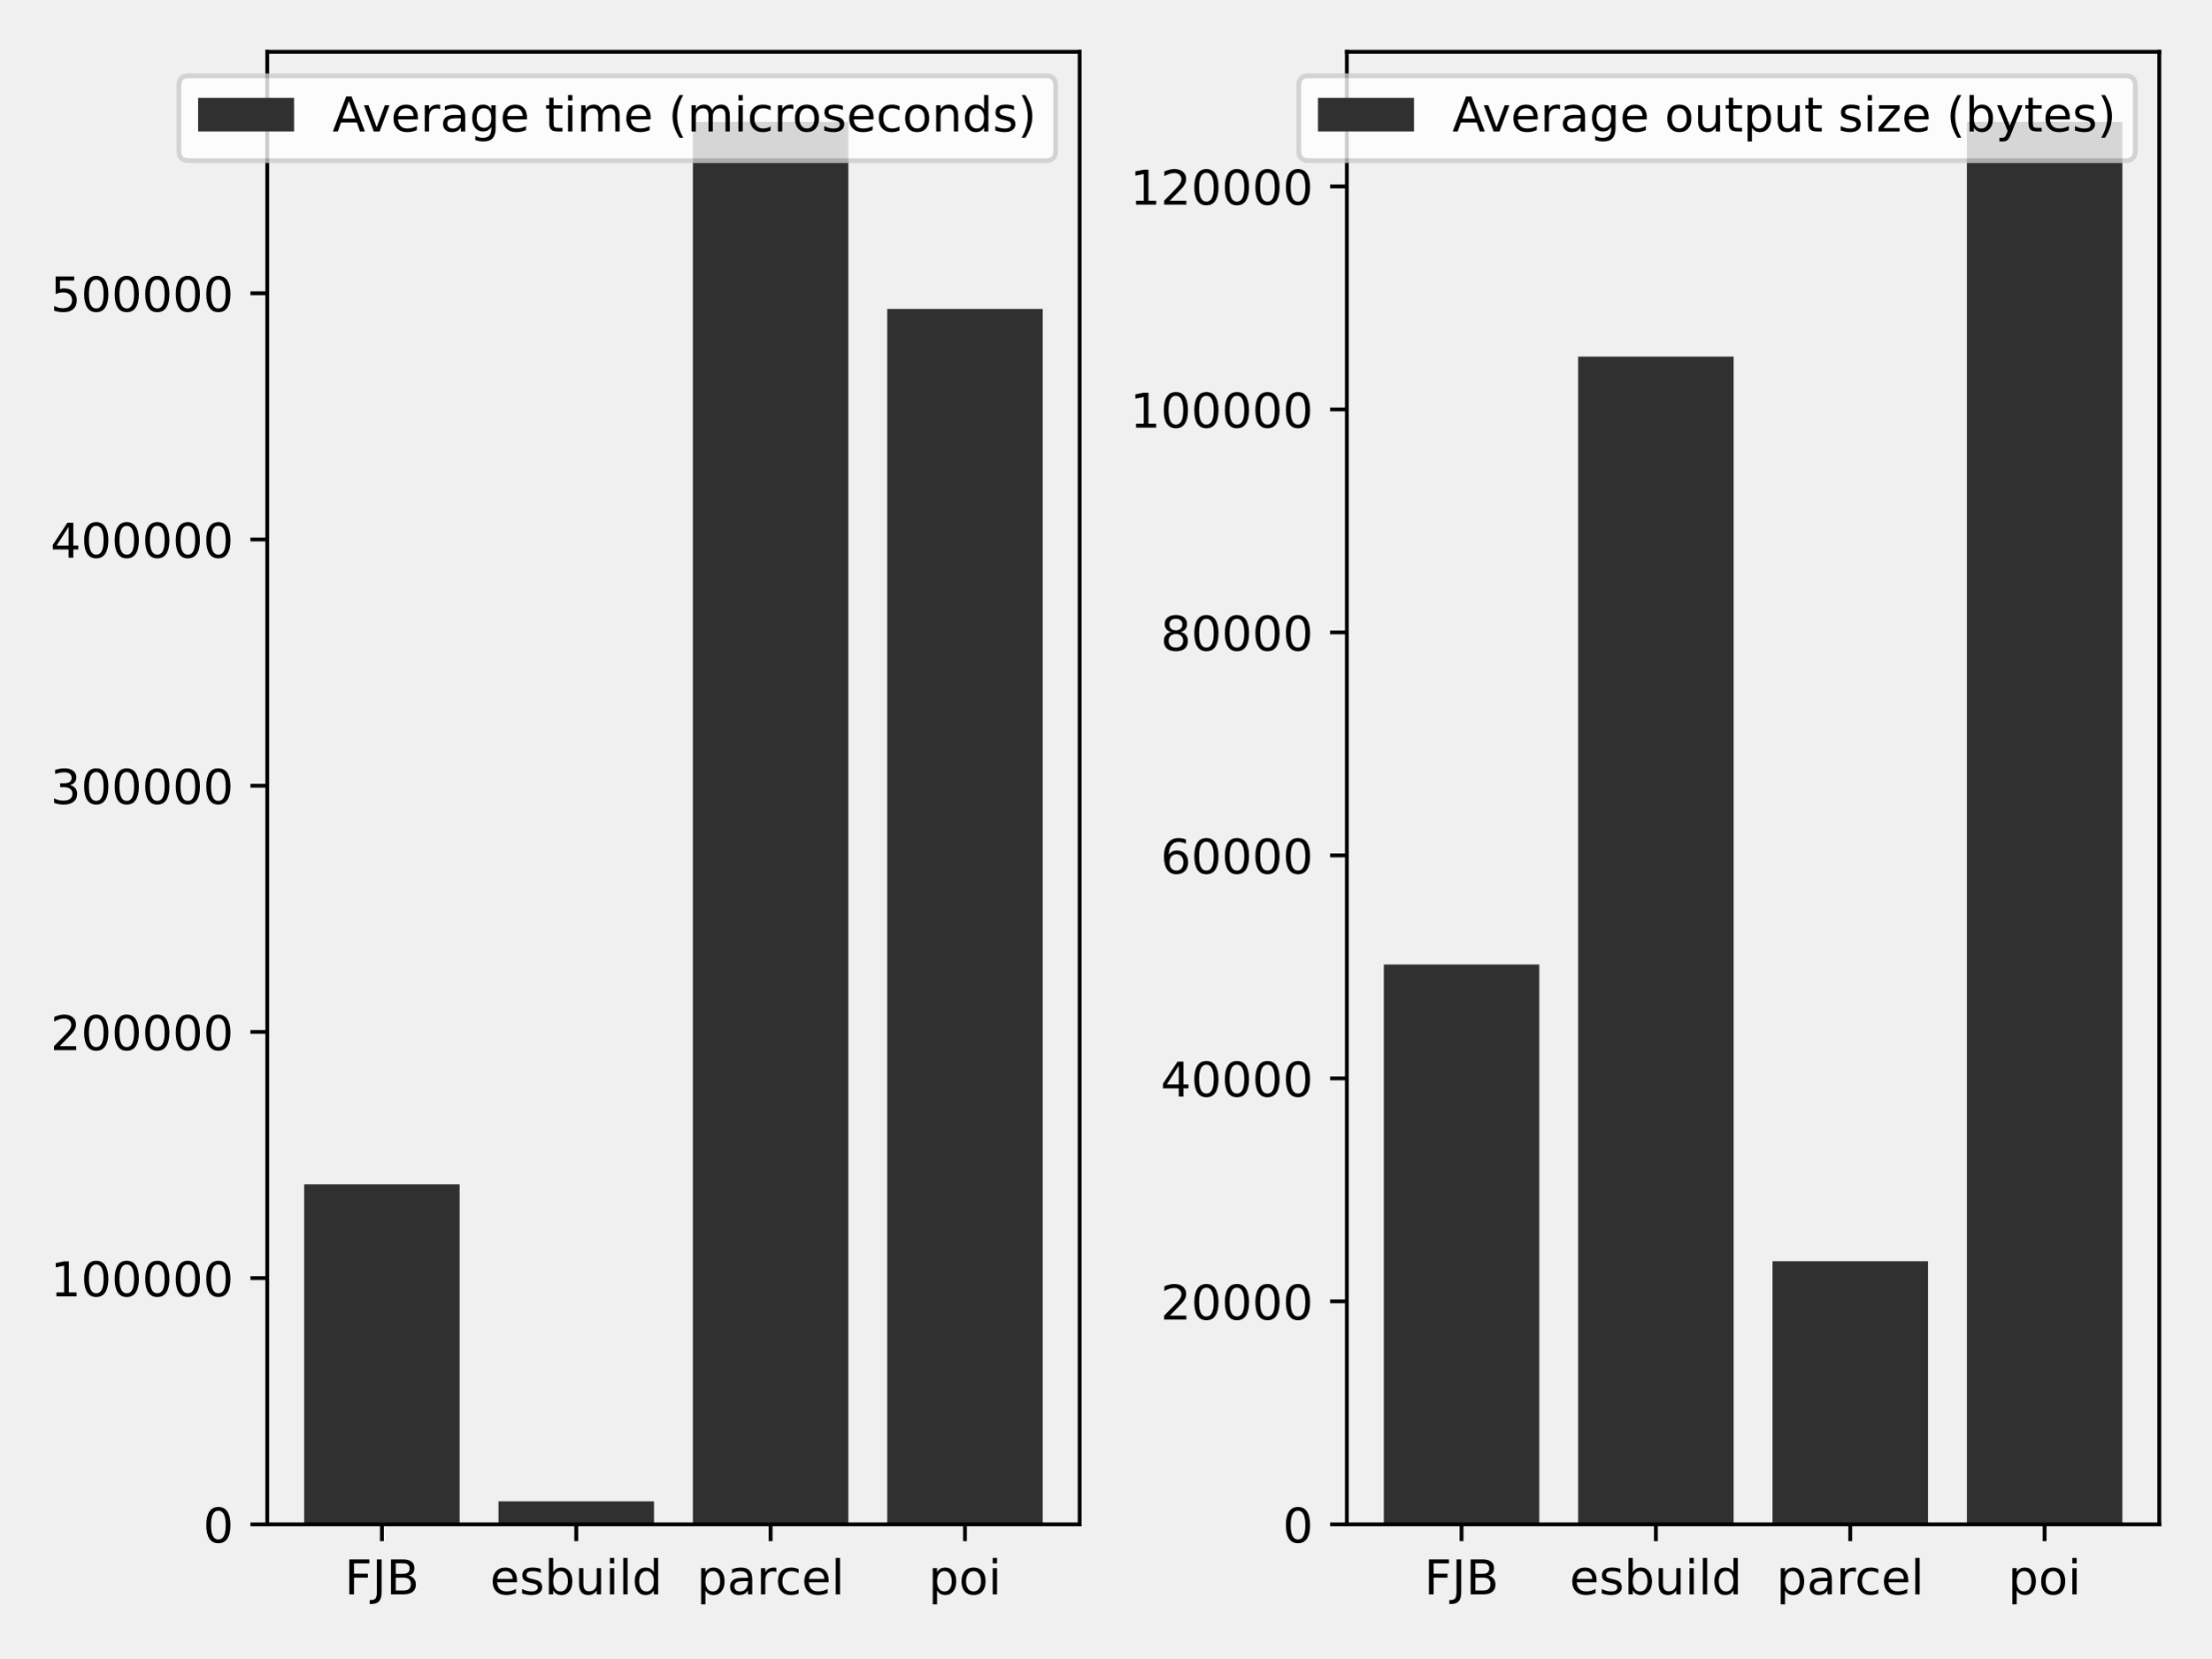
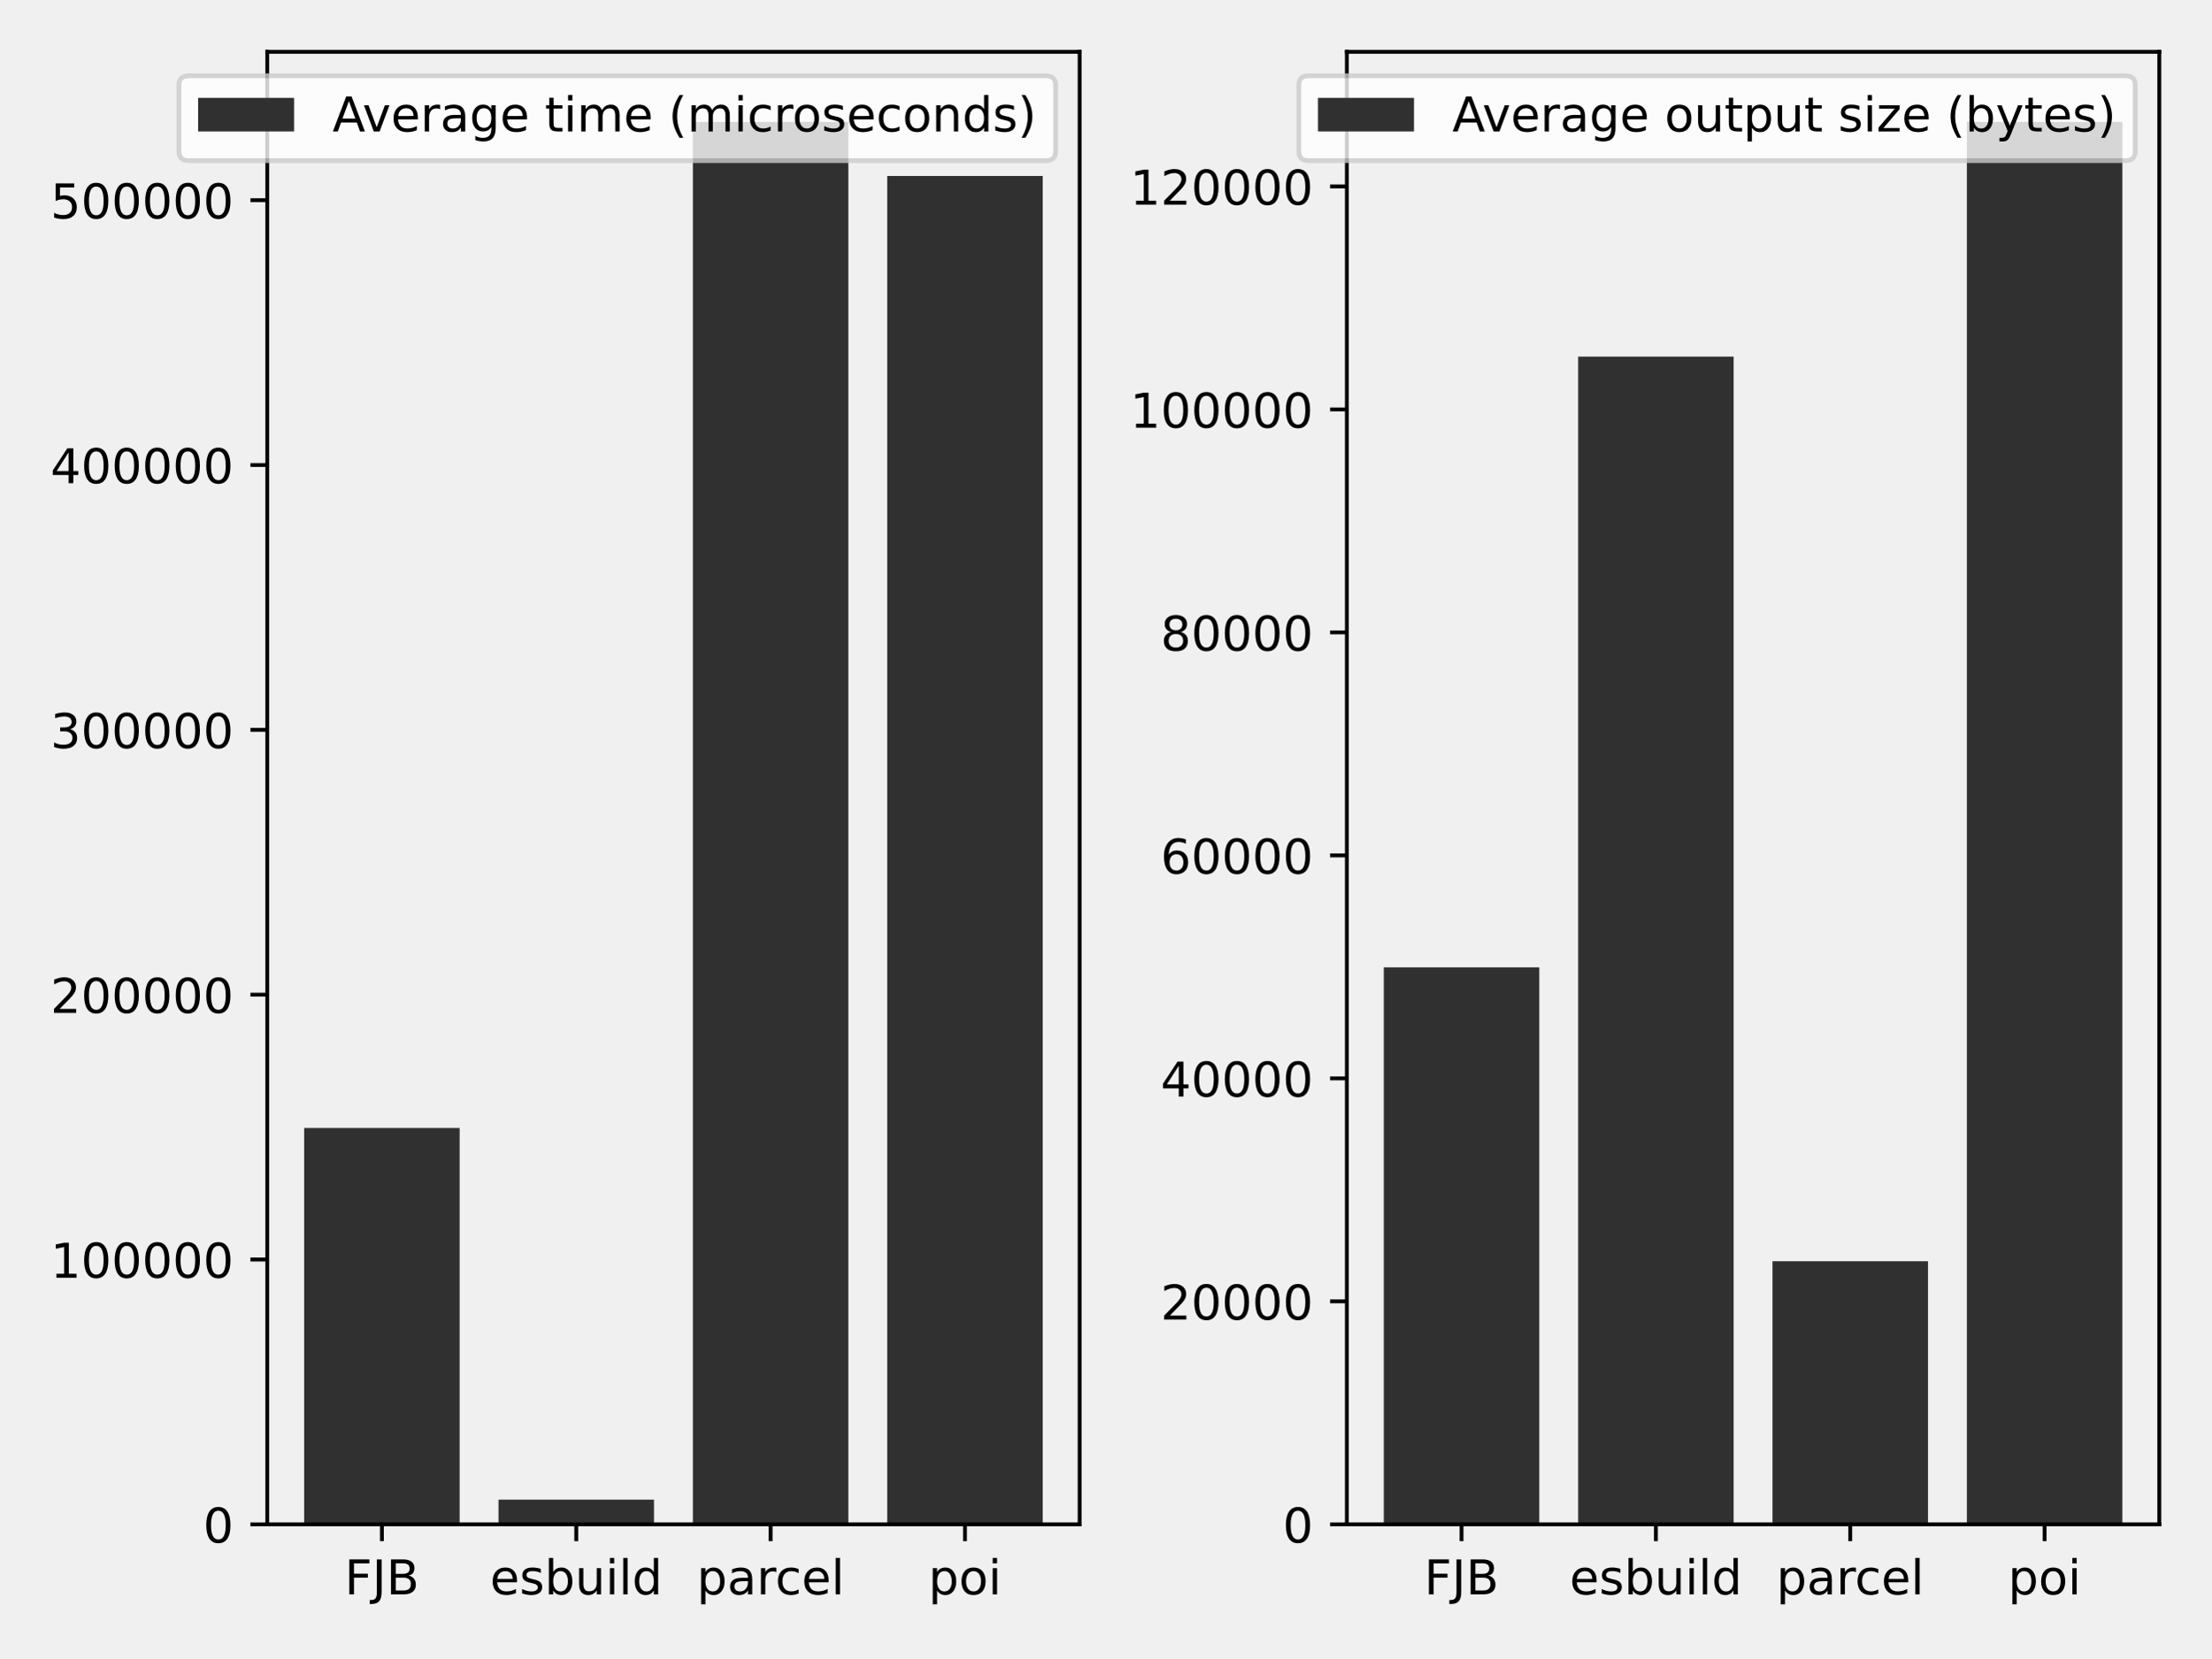
<svg xmlns="http://www.w3.org/2000/svg" xmlns:xlink="http://www.w3.org/1999/xlink" height="345.6pt" version="1.1" viewBox="0 0 460.8 345.6" width="460.8pt">
  <defs>
    <style type="text/css">*{stroke-linecap:butt;stroke-linejoin:round;}</style>
  </defs>
  <g id="figure_1">
    <g id="patch_1">
      <path d="M 0 345.6  L 460.8 345.6  L 460.8 0  L 0 0  z " style="fill:none;" />
    </g>
    <g id="axes_1">
      <g id="patch_2">
        <path d="M 55.69 317.72  L 225 317.72  L 225 10.8  L 55.69 10.8  z " style="fill:none;" />
      </g>
      <g id="patch_3">
-         <path clip-path="url(#pcc9d0f1446)" d="M 63.386 317.72  L 95.79 317.72  L 95.79 246.844  L 63.386 246.844  z " style="fill:#303030;" />
+         <path clip-path="url(#p89d9c47e52)" d="M 63.386 317.72  L 95.79 317.72  L 95.79 235.101  L 63.386 235.101  z " style="fill:#303030;" />
      </g>
      <g id="patch_4">
-         <path clip-path="url(#pcc9d0f1446)" d="M 103.891 317.72  L 136.295 317.72  L 136.295 312.928  L 103.891 312.928  z " style="fill:#303030;" />
+         <path clip-path="url(#p89d9c47e52)" d="M 103.891 317.72  L 136.295 317.72  L 136.295 312.565  L 103.891 312.565  z " style="fill:#303030;" />
      </g>
      <g id="patch_5">
-         <path clip-path="url(#pcc9d0f1446)" d="M 144.395 317.72  L 176.799 317.72  L 176.799 25.415  L 144.395 25.415  z " style="fill:#303030;" />
+         <path clip-path="url(#p89d9c47e52)" d="M 144.395 317.72  L 176.799 317.72  L 176.799 25.415  L 144.395 25.415  z " style="fill:#303030;" />
      </g>
      <g id="patch_6">
-         <path clip-path="url(#pcc9d0f1446)" d="M 184.9 317.72  L 217.304 317.72  L 217.304 64.388  L 184.9 64.388  z " style="fill:#303030;" />
+         <path clip-path="url(#p89d9c47e52)" d="M 184.9 317.72  L 217.304 317.72  L 217.304 36.678  L 184.9 36.678  z " style="fill:#303030;" />
      </g>
      <g id="matplotlib.axis_1">
        <g id="xtick_1">
          <g id="line2d_1">
            <defs>
-               <path d="M 0 0  L 0 3.5  " id="m68880d3f26" style="stroke:#000000;stroke-width:0.8;" />
+               <path d="M 0 0  L 0 3.5  " id="ma325711514" style="stroke:#000000;stroke-width:0.8;" />
            </defs>
            <g>
-               <use style="stroke:#000000;stroke-width:0.8;" x="79.588" xlink:href="#m68880d3f26" y="317.72" />
+               <use style="stroke:#000000;stroke-width:0.8;" x="79.588" xlink:href="#ma325711514" y="317.72" />
            </g>
          </g>
          <g id="text_1">
            <g transform="translate(71.80657 332.3184)scale(0.1 -0.1)">
              <defs>
                <path d="M 9.812 72.906  L 51.703 72.906  L 51.703 64.594  L 19.672 64.594  L 19.672 43.109  L 48.578 43.109  L 48.578 34.812  L 19.672 34.812  L 19.672 0  L 9.812 0  z " id="DejaVuSans-70" />
                <path d="M 9.812 72.906  L 19.672 72.906  L 19.672 5.078  Q 19.672 -8.109 14.672 -14.062  Q 9.672 -20.016 -1.422 -20.016  L -5.172 -20.016  L -5.172 -11.719  L -2.094 -11.719  Q 4.438 -11.719 7.125 -8.047  Q 9.812 -4.391 9.812 5.078  z " id="DejaVuSans-74" />
                <path d="M 19.672 34.812  L 19.672 8.109  L 35.5 8.109  Q 43.453 8.109 47.281 11.406  Q 51.125 14.703 51.125 21.484  Q 51.125 28.328 47.281 31.562  Q 43.453 34.812 35.5 34.812  z M 19.672 64.797  L 19.672 42.828  L 34.281 42.828  Q 41.5 42.828 45.031 45.531  Q 48.578 48.25 48.578 53.812  Q 48.578 59.328 45.031 62.062  Q 41.5 64.797 34.281 64.797  z M 9.812 72.906  L 35.016 72.906  Q 46.297 72.906 52.391 68.219  Q 58.5 63.531 58.5 54.891  Q 58.5 48.188 55.375 44.234  Q 52.25 40.281 46.188 39.312  Q 53.469 37.75 57.5 32.781  Q 61.531 27.828 61.531 20.406  Q 61.531 10.641 54.891 5.312  Q 48.25 0 35.984 0  L 9.812 0  z " id="DejaVuSans-66" />
              </defs>
              <use xlink:href="#DejaVuSans-70" />
              <use x="57.52" xlink:href="#DejaVuSans-74" />
              <use x="87.012" xlink:href="#DejaVuSans-66" />
            </g>
          </g>
        </g>
        <g id="xtick_2">
          <g id="line2d_2">
            <g>
-               <use style="stroke:#000000;stroke-width:0.8;" x="120.093" xlink:href="#m68880d3f26" y="317.72" />
+               <use style="stroke:#000000;stroke-width:0.8;" x="120.093" xlink:href="#ma325711514" y="317.72" />
            </g>
          </g>
          <g id="text_2">
            <g transform="translate(102.116 332.3184)scale(0.1 -0.1)">
              <defs>
                <path d="M 56.203 29.594  L 56.203 25.203  L 14.891 25.203  Q 15.484 15.922 20.484 11.062  Q 25.484 6.203 34.422 6.203  Q 39.594 6.203 44.453 7.469  Q 49.312 8.734 54.109 11.281  L 54.109 2.781  Q 49.266 0.734 44.188 -0.344  Q 39.109 -1.422 33.891 -1.422  Q 20.797 -1.422 13.156 6.188  Q 5.516 13.812 5.516 26.812  Q 5.516 40.234 12.766 48.109  Q 20.016 56 32.328 56  Q 43.359 56 49.781 48.891  Q 56.203 41.797 56.203 29.594  z M 47.219 32.234  Q 47.125 39.594 43.094 43.984  Q 39.062 48.391 32.422 48.391  Q 24.906 48.391 20.391 44.141  Q 15.875 39.891 15.188 32.172  z " id="DejaVuSans-101" />
                <path d="M 44.281 53.078  L 44.281 44.578  Q 40.484 46.531 36.375 47.5  Q 32.281 48.484 27.875 48.484  Q 21.188 48.484 17.844 46.438  Q 14.5 44.391 14.5 40.281  Q 14.5 37.156 16.891 35.375  Q 19.281 33.594 26.516 31.984  L 29.594 31.297  Q 39.156 29.25 43.188 25.516  Q 47.219 21.781 47.219 15.094  Q 47.219 7.469 41.188 3.016  Q 35.156 -1.422 24.609 -1.422  Q 20.219 -1.422 15.453 -0.562  Q 10.688 0.297 5.422 2  L 5.422 11.281  Q 10.406 8.688 15.234 7.391  Q 20.062 6.109 24.812 6.109  Q 31.156 6.109 34.562 8.281  Q 37.984 10.453 37.984 14.406  Q 37.984 18.062 35.516 20.016  Q 33.062 21.969 24.703 23.781  L 21.578 24.516  Q 13.234 26.266 9.516 29.906  Q 5.812 33.547 5.812 39.891  Q 5.812 47.609 11.281 51.797  Q 16.75 56 26.812 56  Q 31.781 56 36.172 55.266  Q 40.578 54.547 44.281 53.078  z " id="DejaVuSans-115" />
                <path d="M 48.688 27.297  Q 48.688 37.203 44.609 42.844  Q 40.531 48.484 33.406 48.484  Q 26.266 48.484 22.188 42.844  Q 18.109 37.203 18.109 27.297  Q 18.109 17.391 22.188 11.75  Q 26.266 6.109 33.406 6.109  Q 40.531 6.109 44.609 11.75  Q 48.688 17.391 48.688 27.297  z M 18.109 46.391  Q 20.953 51.266 25.266 53.625  Q 29.594 56 35.594 56  Q 45.562 56 51.781 48.094  Q 58.016 40.188 58.016 27.297  Q 58.016 14.406 51.781 6.484  Q 45.562 -1.422 35.594 -1.422  Q 29.594 -1.422 25.266 0.953  Q 20.953 3.328 18.109 8.203  L 18.109 0  L 9.078 0  L 9.078 75.984  L 18.109 75.984  z " id="DejaVuSans-98" />
                <path d="M 8.5 21.578  L 8.5 54.688  L 17.484 54.688  L 17.484 21.922  Q 17.484 14.156 20.5 10.266  Q 23.531 6.391 29.594 6.391  Q 36.859 6.391 41.078 11.031  Q 45.312 15.672 45.312 23.688  L 45.312 54.688  L 54.297 54.688  L 54.297 0  L 45.312 0  L 45.312 8.406  Q 42.047 3.422 37.719 1  Q 33.406 -1.422 27.688 -1.422  Q 18.266 -1.422 13.375 4.438  Q 8.5 10.297 8.5 21.578  z M 31.109 56  z " id="DejaVuSans-117" />
                <path d="M 9.422 54.688  L 18.406 54.688  L 18.406 0  L 9.422 0  z M 9.422 75.984  L 18.406 75.984  L 18.406 64.594  L 9.422 64.594  z " id="DejaVuSans-105" />
                <path d="M 9.422 75.984  L 18.406 75.984  L 18.406 0  L 9.422 0  z " id="DejaVuSans-108" />
                <path d="M 45.406 46.391  L 45.406 75.984  L 54.391 75.984  L 54.391 0  L 45.406 0  L 45.406 8.203  Q 42.578 3.328 38.25 0.953  Q 33.938 -1.422 27.875 -1.422  Q 17.969 -1.422 11.734 6.484  Q 5.516 14.406 5.516 27.297  Q 5.516 40.188 11.734 48.094  Q 17.969 56 27.875 56  Q 33.938 56 38.25 53.625  Q 42.578 51.266 45.406 46.391  z M 14.797 27.297  Q 14.797 17.391 18.875 11.75  Q 22.953 6.109 30.078 6.109  Q 37.203 6.109 41.297 11.75  Q 45.406 17.391 45.406 27.297  Q 45.406 37.203 41.297 42.844  Q 37.203 48.484 30.078 48.484  Q 22.953 48.484 18.875 42.844  Q 14.797 37.203 14.797 27.297  z " id="DejaVuSans-100" />
              </defs>
              <use xlink:href="#DejaVuSans-101" />
              <use x="61.523" xlink:href="#DejaVuSans-115" />
              <use x="113.623" xlink:href="#DejaVuSans-98" />
              <use x="177.1" xlink:href="#DejaVuSans-117" />
              <use x="240.479" xlink:href="#DejaVuSans-105" />
              <use x="268.262" xlink:href="#DejaVuSans-108" />
              <use x="296.045" xlink:href="#DejaVuSans-100" />
            </g>
          </g>
        </g>
        <g id="xtick_3">
          <g id="line2d_3">
            <g>
-               <use style="stroke:#000000;stroke-width:0.8;" x="160.597" xlink:href="#m68880d3f26" y="317.72" />
+               <use style="stroke:#000000;stroke-width:0.8;" x="160.597" xlink:href="#ma325711514" y="317.72" />
            </g>
          </g>
          <g id="text_3">
            <g transform="translate(145.2013 332.3184)scale(0.1 -0.1)">
              <defs>
                <path d="M 18.109 8.203  L 18.109 -20.797  L 9.078 -20.797  L 9.078 54.688  L 18.109 54.688  L 18.109 46.391  Q 20.953 51.266 25.266 53.625  Q 29.594 56 35.594 56  Q 45.562 56 51.781 48.094  Q 58.016 40.188 58.016 27.297  Q 58.016 14.406 51.781 6.484  Q 45.562 -1.422 35.594 -1.422  Q 29.594 -1.422 25.266 0.953  Q 20.953 3.328 18.109 8.203  z M 48.688 27.297  Q 48.688 37.203 44.609 42.844  Q 40.531 48.484 33.406 48.484  Q 26.266 48.484 22.188 42.844  Q 18.109 37.203 18.109 27.297  Q 18.109 17.391 22.188 11.75  Q 26.266 6.109 33.406 6.109  Q 40.531 6.109 44.609 11.75  Q 48.688 17.391 48.688 27.297  z " id="DejaVuSans-112" />
                <path d="M 34.281 27.484  Q 23.391 27.484 19.188 25  Q 14.984 22.516 14.984 16.5  Q 14.984 11.719 18.141 8.906  Q 21.297 6.109 26.703 6.109  Q 34.188 6.109 38.703 11.406  Q 43.219 16.703 43.219 25.484  L 43.219 27.484  z M 52.203 31.203  L 52.203 0  L 43.219 0  L 43.219 8.297  Q 40.141 3.328 35.547 0.953  Q 30.953 -1.422 24.312 -1.422  Q 15.922 -1.422 10.953 3.297  Q 6 8.016 6 15.922  Q 6 25.141 12.172 29.828  Q 18.359 34.516 30.609 34.516  L 43.219 34.516  L 43.219 35.406  Q 43.219 41.609 39.141 45  Q 35.062 48.391 27.688 48.391  Q 23 48.391 18.547 47.266  Q 14.109 46.141 10.016 43.891  L 10.016 52.203  Q 14.938 54.109 19.578 55.047  Q 24.219 56 28.609 56  Q 40.484 56 46.344 49.844  Q 52.203 43.703 52.203 31.203  z " id="DejaVuSans-97" />
                <path d="M 41.109 46.297  Q 39.594 47.172 37.812 47.578  Q 36.031 48 33.891 48  Q 26.266 48 22.188 43.047  Q 18.109 38.094 18.109 28.812  L 18.109 0  L 9.078 0  L 9.078 54.688  L 18.109 54.688  L 18.109 46.188  Q 20.953 51.172 25.484 53.578  Q 30.031 56 36.531 56  Q 37.453 56 38.578 55.875  Q 39.703 55.766 41.062 55.516  z " id="DejaVuSans-114" />
                <path d="M 48.781 52.594  L 48.781 44.188  Q 44.969 46.297 41.141 47.344  Q 37.312 48.391 33.406 48.391  Q 24.656 48.391 19.812 42.844  Q 14.984 37.312 14.984 27.297  Q 14.984 17.281 19.812 11.734  Q 24.656 6.203 33.406 6.203  Q 37.312 6.203 41.141 7.25  Q 44.969 8.297 48.781 10.406  L 48.781 2.094  Q 45.016 0.344 40.984 -0.531  Q 36.969 -1.422 32.422 -1.422  Q 20.062 -1.422 12.781 6.344  Q 5.516 14.109 5.516 27.297  Q 5.516 40.672 12.859 48.328  Q 20.219 56 33.016 56  Q 37.156 56 41.109 55.141  Q 45.062 54.297 48.781 52.594  z " id="DejaVuSans-99" />
              </defs>
              <use xlink:href="#DejaVuSans-112" />
              <use x="63.477" xlink:href="#DejaVuSans-97" />
              <use x="124.756" xlink:href="#DejaVuSans-114" />
              <use x="163.619" xlink:href="#DejaVuSans-99" />
              <use x="218.6" xlink:href="#DejaVuSans-101" />
              <use x="280.123" xlink:href="#DejaVuSans-108" />
            </g>
          </g>
        </g>
        <g id="xtick_4">
          <g id="line2d_4">
            <g>
-               <use style="stroke:#000000;stroke-width:0.8;" x="201.102" xlink:href="#m68880d3f26" y="317.72" />
+               <use style="stroke:#000000;stroke-width:0.8;" x="201.102" xlink:href="#ma325711514" y="317.72" />
            </g>
          </g>
          <g id="text_4">
            <g transform="translate(193.4795 332.3184)scale(0.1 -0.1)">
              <defs>
                <path d="M 30.609 48.391  Q 23.391 48.391 19.188 42.75  Q 14.984 37.109 14.984 27.297  Q 14.984 17.484 19.156 11.844  Q 23.344 6.203 30.609 6.203  Q 37.797 6.203 41.984 11.859  Q 46.188 17.531 46.188 27.297  Q 46.188 37.016 41.984 42.703  Q 37.797 48.391 30.609 48.391  z M 30.609 56  Q 42.328 56 49.016 48.375  Q 55.719 40.766 55.719 27.297  Q 55.719 13.875 49.016 6.219  Q 42.328 -1.422 30.609 -1.422  Q 18.844 -1.422 12.172 6.219  Q 5.516 13.875 5.516 27.297  Q 5.516 40.766 12.172 48.375  Q 18.844 56 30.609 56  z " id="DejaVuSans-111" />
              </defs>
              <use xlink:href="#DejaVuSans-112" />
              <use x="63.477" xlink:href="#DejaVuSans-111" />
              <use x="124.658" xlink:href="#DejaVuSans-105" />
            </g>
          </g>
        </g>
      </g>
      <g id="matplotlib.axis_2">
        <g id="ytick_1">
          <g id="line2d_5">
            <defs>
-               <path d="M 0 0  L -3.5 0  " id="md1d724c19b" style="stroke:#000000;stroke-width:0.8;" />
+               <path d="M 0 0  L -3.5 0  " id="m7f83c9dab6" style="stroke:#000000;stroke-width:0.8;" />
            </defs>
            <g>
-               <use style="stroke:#000000;stroke-width:0.8;" x="55.69" xlink:href="#md1d724c19b" y="317.72" />
+               <use style="stroke:#000000;stroke-width:0.8;" x="55.69" xlink:href="#m7f83c9dab6" y="317.72" />
            </g>
          </g>
          <g id="text_5">
            <g transform="translate(42.3275 321.5192)scale(0.1 -0.1)">
              <defs>
                <path d="M 31.781 66.406  Q 24.172 66.406 20.328 58.906  Q 16.5 51.422 16.5 36.375  Q 16.5 21.391 20.328 13.891  Q 24.172 6.391 31.781 6.391  Q 39.453 6.391 43.281 13.891  Q 47.125 21.391 47.125 36.375  Q 47.125 51.422 43.281 58.906  Q 39.453 66.406 31.781 66.406  z M 31.781 74.219  Q 44.047 74.219 50.516 64.516  Q 56.984 54.828 56.984 36.375  Q 56.984 17.969 50.516 8.266  Q 44.047 -1.422 31.781 -1.422  Q 19.531 -1.422 13.062 8.266  Q 6.594 17.969 6.594 36.375  Q 6.594 54.828 13.062 64.516  Q 19.531 74.219 31.781 74.219  z " id="DejaVuSans-48" />
              </defs>
              <use xlink:href="#DejaVuSans-48" />
            </g>
          </g>
        </g>
        <g id="ytick_2">
          <g id="line2d_6">
            <g>
-               <use style="stroke:#000000;stroke-width:0.8;" x="55.69" xlink:href="#md1d724c19b" y="266.402" />
+               <use style="stroke:#000000;stroke-width:0.8;" x="55.69" xlink:href="#m7f83c9dab6" y="262.52" />
            </g>
          </g>
          <g id="text_6">
-             <g transform="translate(10.515 270.2008)scale(0.1 -0.1)">
+             <g transform="translate(10.515 266.3189)scale(0.1 -0.1)">
              <defs>
                <path d="M 12.406 8.297  L 28.516 8.297  L 28.516 63.922  L 10.984 60.406  L 10.984 69.391  L 28.422 72.906  L 38.281 72.906  L 38.281 8.297  L 54.391 8.297  L 54.391 0  L 12.406 0  z " id="DejaVuSans-49" />
              </defs>
              <use xlink:href="#DejaVuSans-49" />
              <use x="63.623" xlink:href="#DejaVuSans-48" />
              <use x="127.246" xlink:href="#DejaVuSans-48" />
              <use x="190.869" xlink:href="#DejaVuSans-48" />
              <use x="254.492" xlink:href="#DejaVuSans-48" />
              <use x="318.115" xlink:href="#DejaVuSans-48" />
            </g>
          </g>
        </g>
        <g id="ytick_3">
          <g id="line2d_7">
            <g>
-               <use style="stroke:#000000;stroke-width:0.8;" x="55.69" xlink:href="#md1d724c19b" y="215.083" />
+               <use style="stroke:#000000;stroke-width:0.8;" x="55.69" xlink:href="#m7f83c9dab6" y="207.319" />
            </g>
          </g>
          <g id="text_7">
-             <g transform="translate(10.515 218.8823)scale(0.1 -0.1)">
+             <g transform="translate(10.515 211.1187)scale(0.1 -0.1)">
              <defs>
                <path d="M 19.188 8.297  L 53.609 8.297  L 53.609 0  L 7.328 0  L 7.328 8.297  Q 12.938 14.109 22.625 23.891  Q 32.328 33.688 34.812 36.531  Q 39.547 41.844 41.422 45.531  Q 43.312 49.219 43.312 52.781  Q 43.312 58.594 39.234 62.25  Q 35.156 65.922 28.609 65.922  Q 23.969 65.922 18.812 64.312  Q 13.672 62.703 7.812 59.422  L 7.812 69.391  Q 13.766 71.781 18.938 73  Q 24.125 74.219 28.422 74.219  Q 39.75 74.219 46.484 68.547  Q 53.219 62.891 53.219 53.422  Q 53.219 48.922 51.531 44.891  Q 49.859 40.875 45.406 35.406  Q 44.188 33.984 37.641 27.219  Q 31.109 20.453 19.188 8.297  z " id="DejaVuSans-50" />
              </defs>
              <use xlink:href="#DejaVuSans-50" />
              <use x="63.623" xlink:href="#DejaVuSans-48" />
              <use x="127.246" xlink:href="#DejaVuSans-48" />
              <use x="190.869" xlink:href="#DejaVuSans-48" />
              <use x="254.492" xlink:href="#DejaVuSans-48" />
              <use x="318.115" xlink:href="#DejaVuSans-48" />
            </g>
          </g>
        </g>
        <g id="ytick_4">
          <g id="line2d_8">
            <g>
-               <use style="stroke:#000000;stroke-width:0.8;" x="55.69" xlink:href="#md1d724c19b" y="163.765" />
+               <use style="stroke:#000000;stroke-width:0.8;" x="55.69" xlink:href="#m7f83c9dab6" y="152.119" />
            </g>
          </g>
          <g id="text_8">
-             <g transform="translate(10.515 167.5639)scale(0.1 -0.1)">
+             <g transform="translate(10.515 155.9184)scale(0.1 -0.1)">
              <defs>
                <path d="M 40.578 39.312  Q 47.656 37.797 51.625 33  Q 55.609 28.219 55.609 21.188  Q 55.609 10.406 48.188 4.484  Q 40.766 -1.422 27.094 -1.422  Q 22.516 -1.422 17.656 -0.516  Q 12.797 0.391 7.625 2.203  L 7.625 11.719  Q 11.719 9.328 16.594 8.109  Q 21.484 6.891 26.812 6.891  Q 36.078 6.891 40.938 10.547  Q 45.797 14.203 45.797 21.188  Q 45.797 27.641 41.281 31.266  Q 36.766 34.906 28.719 34.906  L 20.219 34.906  L 20.219 43.016  L 29.109 43.016  Q 36.375 43.016 40.234 45.922  Q 44.094 48.828 44.094 54.297  Q 44.094 59.906 40.109 62.906  Q 36.141 65.922 28.719 65.922  Q 24.656 65.922 20.016 65.031  Q 15.375 64.156 9.812 62.312  L 9.812 71.094  Q 15.438 72.656 20.344 73.438  Q 25.25 74.219 29.594 74.219  Q 40.828 74.219 47.359 69.109  Q 53.906 64.016 53.906 55.328  Q 53.906 49.266 50.438 45.094  Q 46.969 40.922 40.578 39.312  z " id="DejaVuSans-51" />
              </defs>
              <use xlink:href="#DejaVuSans-51" />
              <use x="63.623" xlink:href="#DejaVuSans-48" />
              <use x="127.246" xlink:href="#DejaVuSans-48" />
              <use x="190.869" xlink:href="#DejaVuSans-48" />
              <use x="254.492" xlink:href="#DejaVuSans-48" />
              <use x="318.115" xlink:href="#DejaVuSans-48" />
            </g>
          </g>
        </g>
        <g id="ytick_5">
          <g id="line2d_9">
            <g>
-               <use style="stroke:#000000;stroke-width:0.8;" x="55.69" xlink:href="#md1d724c19b" y="112.446" />
+               <use style="stroke:#000000;stroke-width:0.8;" x="55.69" xlink:href="#m7f83c9dab6" y="96.919" />
            </g>
          </g>
          <g id="text_9">
-             <g transform="translate(10.515 116.2454)scale(0.1 -0.1)">
+             <g transform="translate(10.515 100.7181)scale(0.1 -0.1)">
              <defs>
                <path d="M 37.797 64.312  L 12.891 25.391  L 37.797 25.391  z M 35.203 72.906  L 47.609 72.906  L 47.609 25.391  L 58.016 25.391  L 58.016 17.188  L 47.609 17.188  L 47.609 0  L 37.797 0  L 37.797 17.188  L 4.891 17.188  L 4.891 26.703  z " id="DejaVuSans-52" />
              </defs>
              <use xlink:href="#DejaVuSans-52" />
              <use x="63.623" xlink:href="#DejaVuSans-48" />
              <use x="127.246" xlink:href="#DejaVuSans-48" />
              <use x="190.869" xlink:href="#DejaVuSans-48" />
              <use x="254.492" xlink:href="#DejaVuSans-48" />
              <use x="318.115" xlink:href="#DejaVuSans-48" />
            </g>
          </g>
        </g>
        <g id="ytick_6">
          <g id="line2d_10">
            <g>
-               <use style="stroke:#000000;stroke-width:0.8;" x="55.69" xlink:href="#md1d724c19b" y="61.128" />
+               <use style="stroke:#000000;stroke-width:0.8;" x="55.69" xlink:href="#m7f83c9dab6" y="41.719" />
            </g>
          </g>
          <g id="text_10">
-             <g transform="translate(10.515 64.92697)scale(0.1 -0.1)">
+             <g transform="translate(10.515 45.51786)scale(0.1 -0.1)">
              <defs>
                <path d="M 10.797 72.906  L 49.516 72.906  L 49.516 64.594  L 19.828 64.594  L 19.828 46.734  Q 21.969 47.469 24.109 47.828  Q 26.266 48.188 28.422 48.188  Q 40.625 48.188 47.75 41.5  Q 54.891 34.812 54.891 23.391  Q 54.891 11.625 47.562 5.094  Q 40.234 -1.422 26.906 -1.422  Q 22.312 -1.422 17.547 -0.641  Q 12.797 0.141 7.719 1.703  L 7.719 11.625  Q 12.109 9.234 16.797 8.062  Q 21.484 6.891 26.703 6.891  Q 35.156 6.891 40.078 11.328  Q 45.016 15.766 45.016 23.391  Q 45.016 31 40.078 35.438  Q 35.156 39.891 26.703 39.891  Q 22.75 39.891 18.812 39.016  Q 14.891 38.141 10.797 36.281  z " id="DejaVuSans-53" />
              </defs>
              <use xlink:href="#DejaVuSans-53" />
              <use x="63.623" xlink:href="#DejaVuSans-48" />
              <use x="127.246" xlink:href="#DejaVuSans-48" />
              <use x="190.869" xlink:href="#DejaVuSans-48" />
              <use x="254.492" xlink:href="#DejaVuSans-48" />
              <use x="318.115" xlink:href="#DejaVuSans-48" />
            </g>
          </g>
        </g>
      </g>
      <g id="patch_7">
        <path d="M 55.69 317.72  L 55.69 10.8  " style="fill:none;stroke:#000000;stroke-linecap:square;stroke-linejoin:miter;stroke-width:0.8;" />
      </g>
      <g id="patch_8">
        <path d="M 225 317.72  L 225 10.8  " style="fill:none;stroke:#000000;stroke-linecap:square;stroke-linejoin:miter;stroke-width:0.8;" />
      </g>
      <g id="patch_9">
        <path d="M 55.69 317.72  L 225 317.72  " style="fill:none;stroke:#000000;stroke-linecap:square;stroke-linejoin:miter;stroke-width:0.8;" />
      </g>
      <g id="patch_10">
        <path d="M 55.69 10.8  L 225 10.8  " style="fill:none;stroke:#000000;stroke-linecap:square;stroke-linejoin:miter;stroke-width:0.8;" />
      </g>
      <g id="legend_1">
        <g id="patch_11">
          <path d="M 39.286 33.478  L 218 33.478  Q 220 33.478 220 31.478  L 220 17.8  Q 220 15.8 218 15.8  L 39.286 15.8  Q 37.286 15.8 37.286 17.8  L 37.286 31.478  Q 37.286 33.478 39.286 33.478  z " style="fill:#ffffff;opacity:0.8;stroke:#cccccc;stroke-linejoin:miter;" />
        </g>
        <g id="patch_12">
          <path d="M 41.286 27.398  L 61.286 27.398  L 61.286 20.398  L 41.286 20.398  z " style="fill:#303030;" />
        </g>
        <g id="text_11">
          <g transform="translate(69.28594 27.39844)scale(0.1 -0.1)">
            <defs>
              <path d="M 34.188 63.188  L 20.797 26.906  L 47.609 26.906  z M 28.609 72.906  L 39.797 72.906  L 67.578 0  L 57.328 0  L 50.688 18.703  L 17.828 18.703  L 11.188 0  L 0.781 0  z " id="DejaVuSans-65" />
              <path d="M 2.984 54.688  L 12.5 54.688  L 29.594 8.797  L 46.688 54.688  L 56.203 54.688  L 35.688 0  L 23.484 0  z " id="DejaVuSans-118" />
              <path d="M 45.406 27.984  Q 45.406 37.75 41.375 43.109  Q 37.359 48.484 30.078 48.484  Q 22.859 48.484 18.828 43.109  Q 14.797 37.75 14.797 27.984  Q 14.797 18.266 18.828 12.891  Q 22.859 7.516 30.078 7.516  Q 37.359 7.516 41.375 12.891  Q 45.406 18.266 45.406 27.984  z M 54.391 6.781  Q 54.391 -7.172 48.188 -13.984  Q 42 -20.797 29.203 -20.797  Q 24.469 -20.797 20.266 -20.094  Q 16.062 -19.391 12.109 -17.922  L 12.109 -9.188  Q 16.062 -11.328 19.922 -12.344  Q 23.781 -13.375 27.781 -13.375  Q 36.625 -13.375 41.016 -8.766  Q 45.406 -4.156 45.406 5.172  L 45.406 9.625  Q 42.625 4.781 38.281 2.391  Q 33.938 0 27.875 0  Q 17.828 0 11.672 7.656  Q 5.516 15.328 5.516 27.984  Q 5.516 40.672 11.672 48.328  Q 17.828 56 27.875 56  Q 33.938 56 38.281 53.609  Q 42.625 51.219 45.406 46.391  L 45.406 54.688  L 54.391 54.688  z " id="DejaVuSans-103" />
              <path id="DejaVuSans-32" />
              <path d="M 18.312 70.219  L 18.312 54.688  L 36.812 54.688  L 36.812 47.703  L 18.312 47.703  L 18.312 18.016  Q 18.312 11.328 20.141 9.422  Q 21.969 7.516 27.594 7.516  L 36.812 7.516  L 36.812 0  L 27.594 0  Q 17.188 0 13.234 3.875  Q 9.281 7.766 9.281 18.016  L 9.281 47.703  L 2.688 47.703  L 2.688 54.688  L 9.281 54.688  L 9.281 70.219  z " id="DejaVuSans-116" />
              <path d="M 52 44.188  Q 55.375 50.25 60.062 53.125  Q 64.75 56 71.094 56  Q 79.641 56 84.281 50.016  Q 88.922 44.047 88.922 33.016  L 88.922 0  L 79.891 0  L 79.891 32.719  Q 79.891 40.578 77.094 44.375  Q 74.312 48.188 68.609 48.188  Q 61.625 48.188 57.562 43.547  Q 53.516 38.922 53.516 30.906  L 53.516 0  L 44.484 0  L 44.484 32.719  Q 44.484 40.625 41.703 44.406  Q 38.922 48.188 33.109 48.188  Q 26.219 48.188 22.156 43.531  Q 18.109 38.875 18.109 30.906  L 18.109 0  L 9.078 0  L 9.078 54.688  L 18.109 54.688  L 18.109 46.188  Q 21.188 51.219 25.484 53.609  Q 29.781 56 35.688 56  Q 41.656 56 45.828 52.969  Q 50 49.953 52 44.188  z " id="DejaVuSans-109" />
              <path d="M 31 75.875  Q 24.469 64.656 21.281 53.656  Q 18.109 42.672 18.109 31.391  Q 18.109 20.125 21.312 9.062  Q 24.516 -2 31 -13.188  L 23.188 -13.188  Q 15.875 -1.703 12.234 9.375  Q 8.594 20.453 8.594 31.391  Q 8.594 42.281 12.203 53.312  Q 15.828 64.359 23.188 75.875  z " id="DejaVuSans-40" />
              <path d="M 54.891 33.016  L 54.891 0  L 45.906 0  L 45.906 32.719  Q 45.906 40.484 42.875 44.328  Q 39.844 48.188 33.797 48.188  Q 26.516 48.188 22.312 43.547  Q 18.109 38.922 18.109 30.906  L 18.109 0  L 9.078 0  L 9.078 54.688  L 18.109 54.688  L 18.109 46.188  Q 21.344 51.125 25.703 53.562  Q 30.078 56 35.797 56  Q 45.219 56 50.047 50.172  Q 54.891 44.344 54.891 33.016  z " id="DejaVuSans-110" />
              <path d="M 8.016 75.875  L 15.828 75.875  Q 23.141 64.359 26.781 53.312  Q 30.422 42.281 30.422 31.391  Q 30.422 20.453 26.781 9.375  Q 23.141 -1.703 15.828 -13.188  L 8.016 -13.188  Q 14.5 -2 17.703 9.062  Q 20.906 20.125 20.906 31.391  Q 20.906 42.672 17.703 53.656  Q 14.5 64.656 8.016 75.875  z " id="DejaVuSans-41" />
            </defs>
            <use xlink:href="#DejaVuSans-65" />
            <use x="62.533" xlink:href="#DejaVuSans-118" />
            <use x="121.713" xlink:href="#DejaVuSans-101" />
            <use x="183.236" xlink:href="#DejaVuSans-114" />
            <use x="224.35" xlink:href="#DejaVuSans-97" />
            <use x="285.629" xlink:href="#DejaVuSans-103" />
            <use x="349.105" xlink:href="#DejaVuSans-101" />
            <use x="410.629" xlink:href="#DejaVuSans-32" />
            <use x="442.416" xlink:href="#DejaVuSans-116" />
            <use x="481.625" xlink:href="#DejaVuSans-105" />
            <use x="509.408" xlink:href="#DejaVuSans-109" />
            <use x="606.82" xlink:href="#DejaVuSans-101" />
            <use x="668.344" xlink:href="#DejaVuSans-32" />
            <use x="700.131" xlink:href="#DejaVuSans-40" />
            <use x="739.145" xlink:href="#DejaVuSans-109" />
            <use x="836.557" xlink:href="#DejaVuSans-105" />
            <use x="864.34" xlink:href="#DejaVuSans-99" />
            <use x="919.32" xlink:href="#DejaVuSans-114" />
            <use x="958.184" xlink:href="#DejaVuSans-111" />
            <use x="1019.365" xlink:href="#DejaVuSans-115" />
            <use x="1071.465" xlink:href="#DejaVuSans-101" />
            <use x="1132.988" xlink:href="#DejaVuSans-99" />
            <use x="1187.969" xlink:href="#DejaVuSans-111" />
            <use x="1249.15" xlink:href="#DejaVuSans-110" />
            <use x="1312.529" xlink:href="#DejaVuSans-100" />
            <use x="1376.006" xlink:href="#DejaVuSans-115" />
            <use x="1428.105" xlink:href="#DejaVuSans-41" />
          </g>
        </g>
      </g>
    </g>
    <g id="axes_2">
      <g id="patch_13">
        <path d="M 280.69 317.72  L 450 317.72  L 450 10.8  L 280.69 10.8  z " style="fill:none;" />
      </g>
      <g id="patch_14">
-         <path clip-path="url(#pa813f36f02)" d="M 288.386 317.72  L 320.79 317.72  L 320.79 201.029  L 288.386 201.029  z " style="fill:#303030;" />
+         <path clip-path="url(#p3603cd892f)" d="M 288.386 317.72  L 320.79 317.72  L 320.79 201.617  L 288.386 201.617  z " style="fill:#303030;" />
      </g>
      <g id="patch_15">
-         <path clip-path="url(#pa813f36f02)" d="M 328.891 317.72  L 361.295 317.72  L 361.295 74.328  L 328.891 74.328  z " style="fill:#303030;" />
+         <path clip-path="url(#p3603cd892f)" d="M 328.891 317.72  L 361.295 317.72  L 361.295 74.328  L 328.891 74.328  z " style="fill:#303030;" />
      </g>
      <g id="patch_16">
-         <path clip-path="url(#pa813f36f02)" d="M 369.395 317.72  L 401.799 317.72  L 401.799 262.874  L 369.395 262.874  z " style="fill:#303030;" />
+         <path clip-path="url(#p3603cd892f)" d="M 369.395 317.72  L 401.799 317.72  L 401.799 262.874  L 369.395 262.874  z " style="fill:#303030;" />
      </g>
      <g id="patch_17">
-         <path clip-path="url(#pa813f36f02)" d="M 409.9 317.72  L 442.304 317.72  L 442.304 25.415  L 409.9 25.415  z " style="fill:#303030;" />
+         <path clip-path="url(#p3603cd892f)" d="M 409.9 317.72  L 442.304 317.72  L 442.304 25.415  L 409.9 25.415  z " style="fill:#303030;" />
      </g>
      <g id="matplotlib.axis_3">
        <g id="xtick_5">
          <g id="line2d_11">
            <g>
-               <use style="stroke:#000000;stroke-width:0.8;" x="304.588" xlink:href="#m68880d3f26" y="317.72" />
+               <use style="stroke:#000000;stroke-width:0.8;" x="304.588" xlink:href="#ma325711514" y="317.72" />
            </g>
          </g>
          <g id="text_12">
            <g transform="translate(296.8066 332.3184)scale(0.1 -0.1)">
              <use xlink:href="#DejaVuSans-70" />
              <use x="57.52" xlink:href="#DejaVuSans-74" />
              <use x="87.012" xlink:href="#DejaVuSans-66" />
            </g>
          </g>
        </g>
        <g id="xtick_6">
          <g id="line2d_12">
            <g>
-               <use style="stroke:#000000;stroke-width:0.8;" x="345.093" xlink:href="#m68880d3f26" y="317.72" />
+               <use style="stroke:#000000;stroke-width:0.8;" x="345.093" xlink:href="#ma325711514" y="317.72" />
            </g>
          </g>
          <g id="text_13">
            <g transform="translate(327.116 332.3184)scale(0.1 -0.1)">
              <use xlink:href="#DejaVuSans-101" />
              <use x="61.523" xlink:href="#DejaVuSans-115" />
              <use x="113.623" xlink:href="#DejaVuSans-98" />
              <use x="177.1" xlink:href="#DejaVuSans-117" />
              <use x="240.479" xlink:href="#DejaVuSans-105" />
              <use x="268.262" xlink:href="#DejaVuSans-108" />
              <use x="296.045" xlink:href="#DejaVuSans-100" />
            </g>
          </g>
        </g>
        <g id="xtick_7">
          <g id="line2d_13">
            <g>
-               <use style="stroke:#000000;stroke-width:0.8;" x="385.597" xlink:href="#m68880d3f26" y="317.72" />
+               <use style="stroke:#000000;stroke-width:0.8;" x="385.597" xlink:href="#ma325711514" y="317.72" />
            </g>
          </g>
          <g id="text_14">
            <g transform="translate(370.2013 332.3184)scale(0.1 -0.1)">
              <use xlink:href="#DejaVuSans-112" />
              <use x="63.477" xlink:href="#DejaVuSans-97" />
              <use x="124.756" xlink:href="#DejaVuSans-114" />
              <use x="163.619" xlink:href="#DejaVuSans-99" />
              <use x="218.6" xlink:href="#DejaVuSans-101" />
              <use x="280.123" xlink:href="#DejaVuSans-108" />
            </g>
          </g>
        </g>
        <g id="xtick_8">
          <g id="line2d_14">
            <g>
-               <use style="stroke:#000000;stroke-width:0.8;" x="426.102" xlink:href="#m68880d3f26" y="317.72" />
+               <use style="stroke:#000000;stroke-width:0.8;" x="426.102" xlink:href="#ma325711514" y="317.72" />
            </g>
          </g>
          <g id="text_15">
            <g transform="translate(418.4795 332.3184)scale(0.1 -0.1)">
              <use xlink:href="#DejaVuSans-112" />
              <use x="63.477" xlink:href="#DejaVuSans-111" />
              <use x="124.658" xlink:href="#DejaVuSans-105" />
            </g>
          </g>
        </g>
      </g>
      <g id="matplotlib.axis_4">
        <g id="ytick_7">
          <g id="line2d_15">
            <g>
-               <use style="stroke:#000000;stroke-width:0.8;" x="280.69" xlink:href="#md1d724c19b" y="317.72" />
+               <use style="stroke:#000000;stroke-width:0.8;" x="280.69" xlink:href="#m7f83c9dab6" y="317.72" />
            </g>
          </g>
          <g id="text_16">
            <g transform="translate(267.3275 321.5192)scale(0.1 -0.1)">
              <use xlink:href="#DejaVuSans-48" />
            </g>
          </g>
        </g>
        <g id="ytick_8">
          <g id="line2d_16">
            <g>
-               <use style="stroke:#000000;stroke-width:0.8;" x="280.69" xlink:href="#md1d724c19b" y="271.242" />
+               <use style="stroke:#000000;stroke-width:0.8;" x="280.69" xlink:href="#m7f83c9dab6" y="271.242" />
            </g>
          </g>
          <g id="text_17">
            <g transform="translate(241.8775 275.0417)scale(0.1 -0.1)">
              <use xlink:href="#DejaVuSans-50" />
              <use x="63.623" xlink:href="#DejaVuSans-48" />
              <use x="127.246" xlink:href="#DejaVuSans-48" />
              <use x="190.869" xlink:href="#DejaVuSans-48" />
              <use x="254.492" xlink:href="#DejaVuSans-48" />
            </g>
          </g>
        </g>
        <g id="ytick_9">
          <g id="line2d_17">
            <g>
-               <use style="stroke:#000000;stroke-width:0.8;" x="280.69" xlink:href="#md1d724c19b" y="224.765" />
+               <use style="stroke:#000000;stroke-width:0.8;" x="280.69" xlink:href="#m7f83c9dab6" y="224.765" />
            </g>
          </g>
          <g id="text_18">
            <g transform="translate(241.8775 228.5642)scale(0.1 -0.1)">
              <use xlink:href="#DejaVuSans-52" />
              <use x="63.623" xlink:href="#DejaVuSans-48" />
              <use x="127.246" xlink:href="#DejaVuSans-48" />
              <use x="190.869" xlink:href="#DejaVuSans-48" />
              <use x="254.492" xlink:href="#DejaVuSans-48" />
            </g>
          </g>
        </g>
        <g id="ytick_10">
          <g id="line2d_18">
            <g>
-               <use style="stroke:#000000;stroke-width:0.8;" x="280.69" xlink:href="#md1d724c19b" y="178.287" />
+               <use style="stroke:#000000;stroke-width:0.8;" x="280.69" xlink:href="#m7f83c9dab6" y="178.287" />
            </g>
          </g>
          <g id="text_19">
            <g transform="translate(241.8775 182.0867)scale(0.1 -0.1)">
              <defs>
                <path d="M 33.016 40.375  Q 26.375 40.375 22.484 35.828  Q 18.609 31.297 18.609 23.391  Q 18.609 15.531 22.484 10.953  Q 26.375 6.391 33.016 6.391  Q 39.656 6.391 43.531 10.953  Q 47.406 15.531 47.406 23.391  Q 47.406 31.297 43.531 35.828  Q 39.656 40.375 33.016 40.375  z M 52.594 71.297  L 52.594 62.312  Q 48.875 64.062 45.094 64.984  Q 41.312 65.922 37.594 65.922  Q 27.828 65.922 22.672 59.328  Q 17.531 52.734 16.797 39.406  Q 19.672 43.656 24.016 45.922  Q 28.375 48.188 33.594 48.188  Q 44.578 48.188 50.953 41.516  Q 57.328 34.859 57.328 23.391  Q 57.328 12.156 50.688 5.359  Q 44.047 -1.422 33.016 -1.422  Q 20.359 -1.422 13.672 8.266  Q 6.984 17.969 6.984 36.375  Q 6.984 53.656 15.188 63.938  Q 23.391 74.219 37.203 74.219  Q 40.922 74.219 44.703 73.484  Q 48.484 72.75 52.594 71.297  z " id="DejaVuSans-54" />
              </defs>
              <use xlink:href="#DejaVuSans-54" />
              <use x="63.623" xlink:href="#DejaVuSans-48" />
              <use x="127.246" xlink:href="#DejaVuSans-48" />
              <use x="190.869" xlink:href="#DejaVuSans-48" />
              <use x="254.492" xlink:href="#DejaVuSans-48" />
            </g>
          </g>
        </g>
        <g id="ytick_11">
          <g id="line2d_19">
            <g>
-               <use style="stroke:#000000;stroke-width:0.8;" x="280.69" xlink:href="#md1d724c19b" y="131.81" />
+               <use style="stroke:#000000;stroke-width:0.8;" x="280.69" xlink:href="#m7f83c9dab6" y="131.81" />
            </g>
          </g>
          <g id="text_20">
            <g transform="translate(241.8775 135.6092)scale(0.1 -0.1)">
              <defs>
                <path d="M 31.781 34.625  Q 24.75 34.625 20.719 30.859  Q 16.703 27.094 16.703 20.516  Q 16.703 13.922 20.719 10.156  Q 24.75 6.391 31.781 6.391  Q 38.812 6.391 42.859 10.172  Q 46.922 13.969 46.922 20.516  Q 46.922 27.094 42.891 30.859  Q 38.875 34.625 31.781 34.625  z M 21.922 38.812  Q 15.578 40.375 12.031 44.719  Q 8.5 49.078 8.5 55.328  Q 8.5 64.062 14.719 69.141  Q 20.953 74.219 31.781 74.219  Q 42.672 74.219 48.875 69.141  Q 55.078 64.062 55.078 55.328  Q 55.078 49.078 51.531 44.719  Q 48 40.375 41.703 38.812  Q 48.828 37.156 52.797 32.312  Q 56.781 27.484 56.781 20.516  Q 56.781 9.906 50.312 4.234  Q 43.844 -1.422 31.781 -1.422  Q 19.734 -1.422 13.25 4.234  Q 6.781 9.906 6.781 20.516  Q 6.781 27.484 10.781 32.312  Q 14.797 37.156 21.922 38.812  z M 18.312 54.391  Q 18.312 48.734 21.844 45.562  Q 25.391 42.391 31.781 42.391  Q 38.141 42.391 41.719 45.562  Q 45.312 48.734 45.312 54.391  Q 45.312 60.062 41.719 63.234  Q 38.141 66.406 31.781 66.406  Q 25.391 66.406 21.844 63.234  Q 18.312 60.062 18.312 54.391  z " id="DejaVuSans-56" />
              </defs>
              <use xlink:href="#DejaVuSans-56" />
              <use x="63.623" xlink:href="#DejaVuSans-48" />
              <use x="127.246" xlink:href="#DejaVuSans-48" />
              <use x="190.869" xlink:href="#DejaVuSans-48" />
              <use x="254.492" xlink:href="#DejaVuSans-48" />
            </g>
          </g>
        </g>
        <g id="ytick_12">
          <g id="line2d_20">
            <g>
-               <use style="stroke:#000000;stroke-width:0.8;" x="280.69" xlink:href="#md1d724c19b" y="85.332" />
+               <use style="stroke:#000000;stroke-width:0.8;" x="280.69" xlink:href="#m7f83c9dab6" y="85.332" />
            </g>
          </g>
          <g id="text_21">
            <g transform="translate(235.515 89.1317)scale(0.1 -0.1)">
              <use xlink:href="#DejaVuSans-49" />
              <use x="63.623" xlink:href="#DejaVuSans-48" />
              <use x="127.246" xlink:href="#DejaVuSans-48" />
              <use x="190.869" xlink:href="#DejaVuSans-48" />
              <use x="254.492" xlink:href="#DejaVuSans-48" />
              <use x="318.115" xlink:href="#DejaVuSans-48" />
            </g>
          </g>
        </g>
        <g id="ytick_13">
          <g id="line2d_21">
            <g>
-               <use style="stroke:#000000;stroke-width:0.8;" x="280.69" xlink:href="#md1d724c19b" y="38.855" />
+               <use style="stroke:#000000;stroke-width:0.8;" x="280.69" xlink:href="#m7f83c9dab6" y="38.855" />
            </g>
          </g>
          <g id="text_22">
            <g transform="translate(235.515 42.6542)scale(0.1 -0.1)">
              <use xlink:href="#DejaVuSans-49" />
              <use x="63.623" xlink:href="#DejaVuSans-50" />
              <use x="127.246" xlink:href="#DejaVuSans-48" />
              <use x="190.869" xlink:href="#DejaVuSans-48" />
              <use x="254.492" xlink:href="#DejaVuSans-48" />
              <use x="318.115" xlink:href="#DejaVuSans-48" />
            </g>
          </g>
        </g>
      </g>
      <g id="patch_18">
        <path d="M 280.69 317.72  L 280.69 10.8  " style="fill:none;stroke:#000000;stroke-linecap:square;stroke-linejoin:miter;stroke-width:0.8;" />
      </g>
      <g id="patch_19">
        <path d="M 450 317.72  L 450 10.8  " style="fill:none;stroke:#000000;stroke-linecap:square;stroke-linejoin:miter;stroke-width:0.8;" />
      </g>
      <g id="patch_20">
        <path d="M 280.69 317.72  L 450 317.72  " style="fill:none;stroke:#000000;stroke-linecap:square;stroke-linejoin:miter;stroke-width:0.8;" />
      </g>
      <g id="patch_21">
        <path d="M 280.69 10.8  L 450 10.8  " style="fill:none;stroke:#000000;stroke-linecap:square;stroke-linejoin:miter;stroke-width:0.8;" />
      </g>
      <g id="legend_2">
        <g id="patch_22">
          <path d="M 272.675 33.478  L 443 33.478  Q 445 33.478 445 31.478  L 445 17.8  Q 445 15.8 443 15.8  L 272.675 15.8  Q 270.675 15.8 270.675 17.8  L 270.675 31.478  Q 270.675 33.478 272.675 33.478  z " style="fill:#ffffff;opacity:0.8;stroke:#cccccc;stroke-linejoin:miter;" />
        </g>
        <g id="patch_23">
          <path d="M 274.675 27.398  L 294.675 27.398  L 294.675 20.398  L 274.675 20.398  z " style="fill:#303030;" />
        </g>
        <g id="text_23">
          <g transform="translate(302.675 27.39844)scale(0.1 -0.1)">
            <defs>
              <path d="M 5.516 54.688  L 48.188 54.688  L 48.188 46.484  L 14.406 7.172  L 48.188 7.172  L 48.188 0  L 4.297 0  L 4.297 8.203  L 38.094 47.516  L 5.516 47.516  z " id="DejaVuSans-122" />
              <path d="M 32.172 -5.078  Q 28.375 -14.844 24.75 -17.812  Q 21.141 -20.797 15.094 -20.797  L 7.906 -20.797  L 7.906 -13.281  L 13.188 -13.281  Q 16.891 -13.281 18.938 -11.516  Q 21 -9.766 23.484 -3.219  L 25.094 0.875  L 2.984 54.688  L 12.5 54.688  L 29.594 11.922  L 46.688 54.688  L 56.203 54.688  z " id="DejaVuSans-121" />
            </defs>
            <use xlink:href="#DejaVuSans-65" />
            <use x="62.533" xlink:href="#DejaVuSans-118" />
            <use x="121.713" xlink:href="#DejaVuSans-101" />
            <use x="183.236" xlink:href="#DejaVuSans-114" />
            <use x="224.35" xlink:href="#DejaVuSans-97" />
            <use x="285.629" xlink:href="#DejaVuSans-103" />
            <use x="349.105" xlink:href="#DejaVuSans-101" />
            <use x="410.629" xlink:href="#DejaVuSans-32" />
            <use x="442.416" xlink:href="#DejaVuSans-111" />
            <use x="503.598" xlink:href="#DejaVuSans-117" />
            <use x="566.977" xlink:href="#DejaVuSans-116" />
            <use x="606.186" xlink:href="#DejaVuSans-112" />
            <use x="669.662" xlink:href="#DejaVuSans-117" />
            <use x="733.041" xlink:href="#DejaVuSans-116" />
            <use x="772.25" xlink:href="#DejaVuSans-32" />
            <use x="804.037" xlink:href="#DejaVuSans-115" />
            <use x="856.137" xlink:href="#DejaVuSans-105" />
            <use x="883.92" xlink:href="#DejaVuSans-122" />
            <use x="936.41" xlink:href="#DejaVuSans-101" />
            <use x="997.934" xlink:href="#DejaVuSans-32" />
            <use x="1029.721" xlink:href="#DejaVuSans-40" />
            <use x="1068.734" xlink:href="#DejaVuSans-98" />
            <use x="1132.211" xlink:href="#DejaVuSans-121" />
            <use x="1191.391" xlink:href="#DejaVuSans-116" />
            <use x="1230.6" xlink:href="#DejaVuSans-101" />
            <use x="1292.123" xlink:href="#DejaVuSans-115" />
            <use x="1344.223" xlink:href="#DejaVuSans-41" />
          </g>
        </g>
      </g>
    </g>
  </g>
  <defs>
-     <clipPath id="pcc9d0f1446">
+     <clipPath id="p89d9c47e52">
      <rect height="306.92" width="169.31" x="55.69" y="10.8" />
    </clipPath>
-     <clipPath id="pa813f36f02">
+     <clipPath id="p3603cd892f">
      <rect height="306.92" width="169.31" x="280.69" y="10.8" />
    </clipPath>
  </defs>
</svg>
